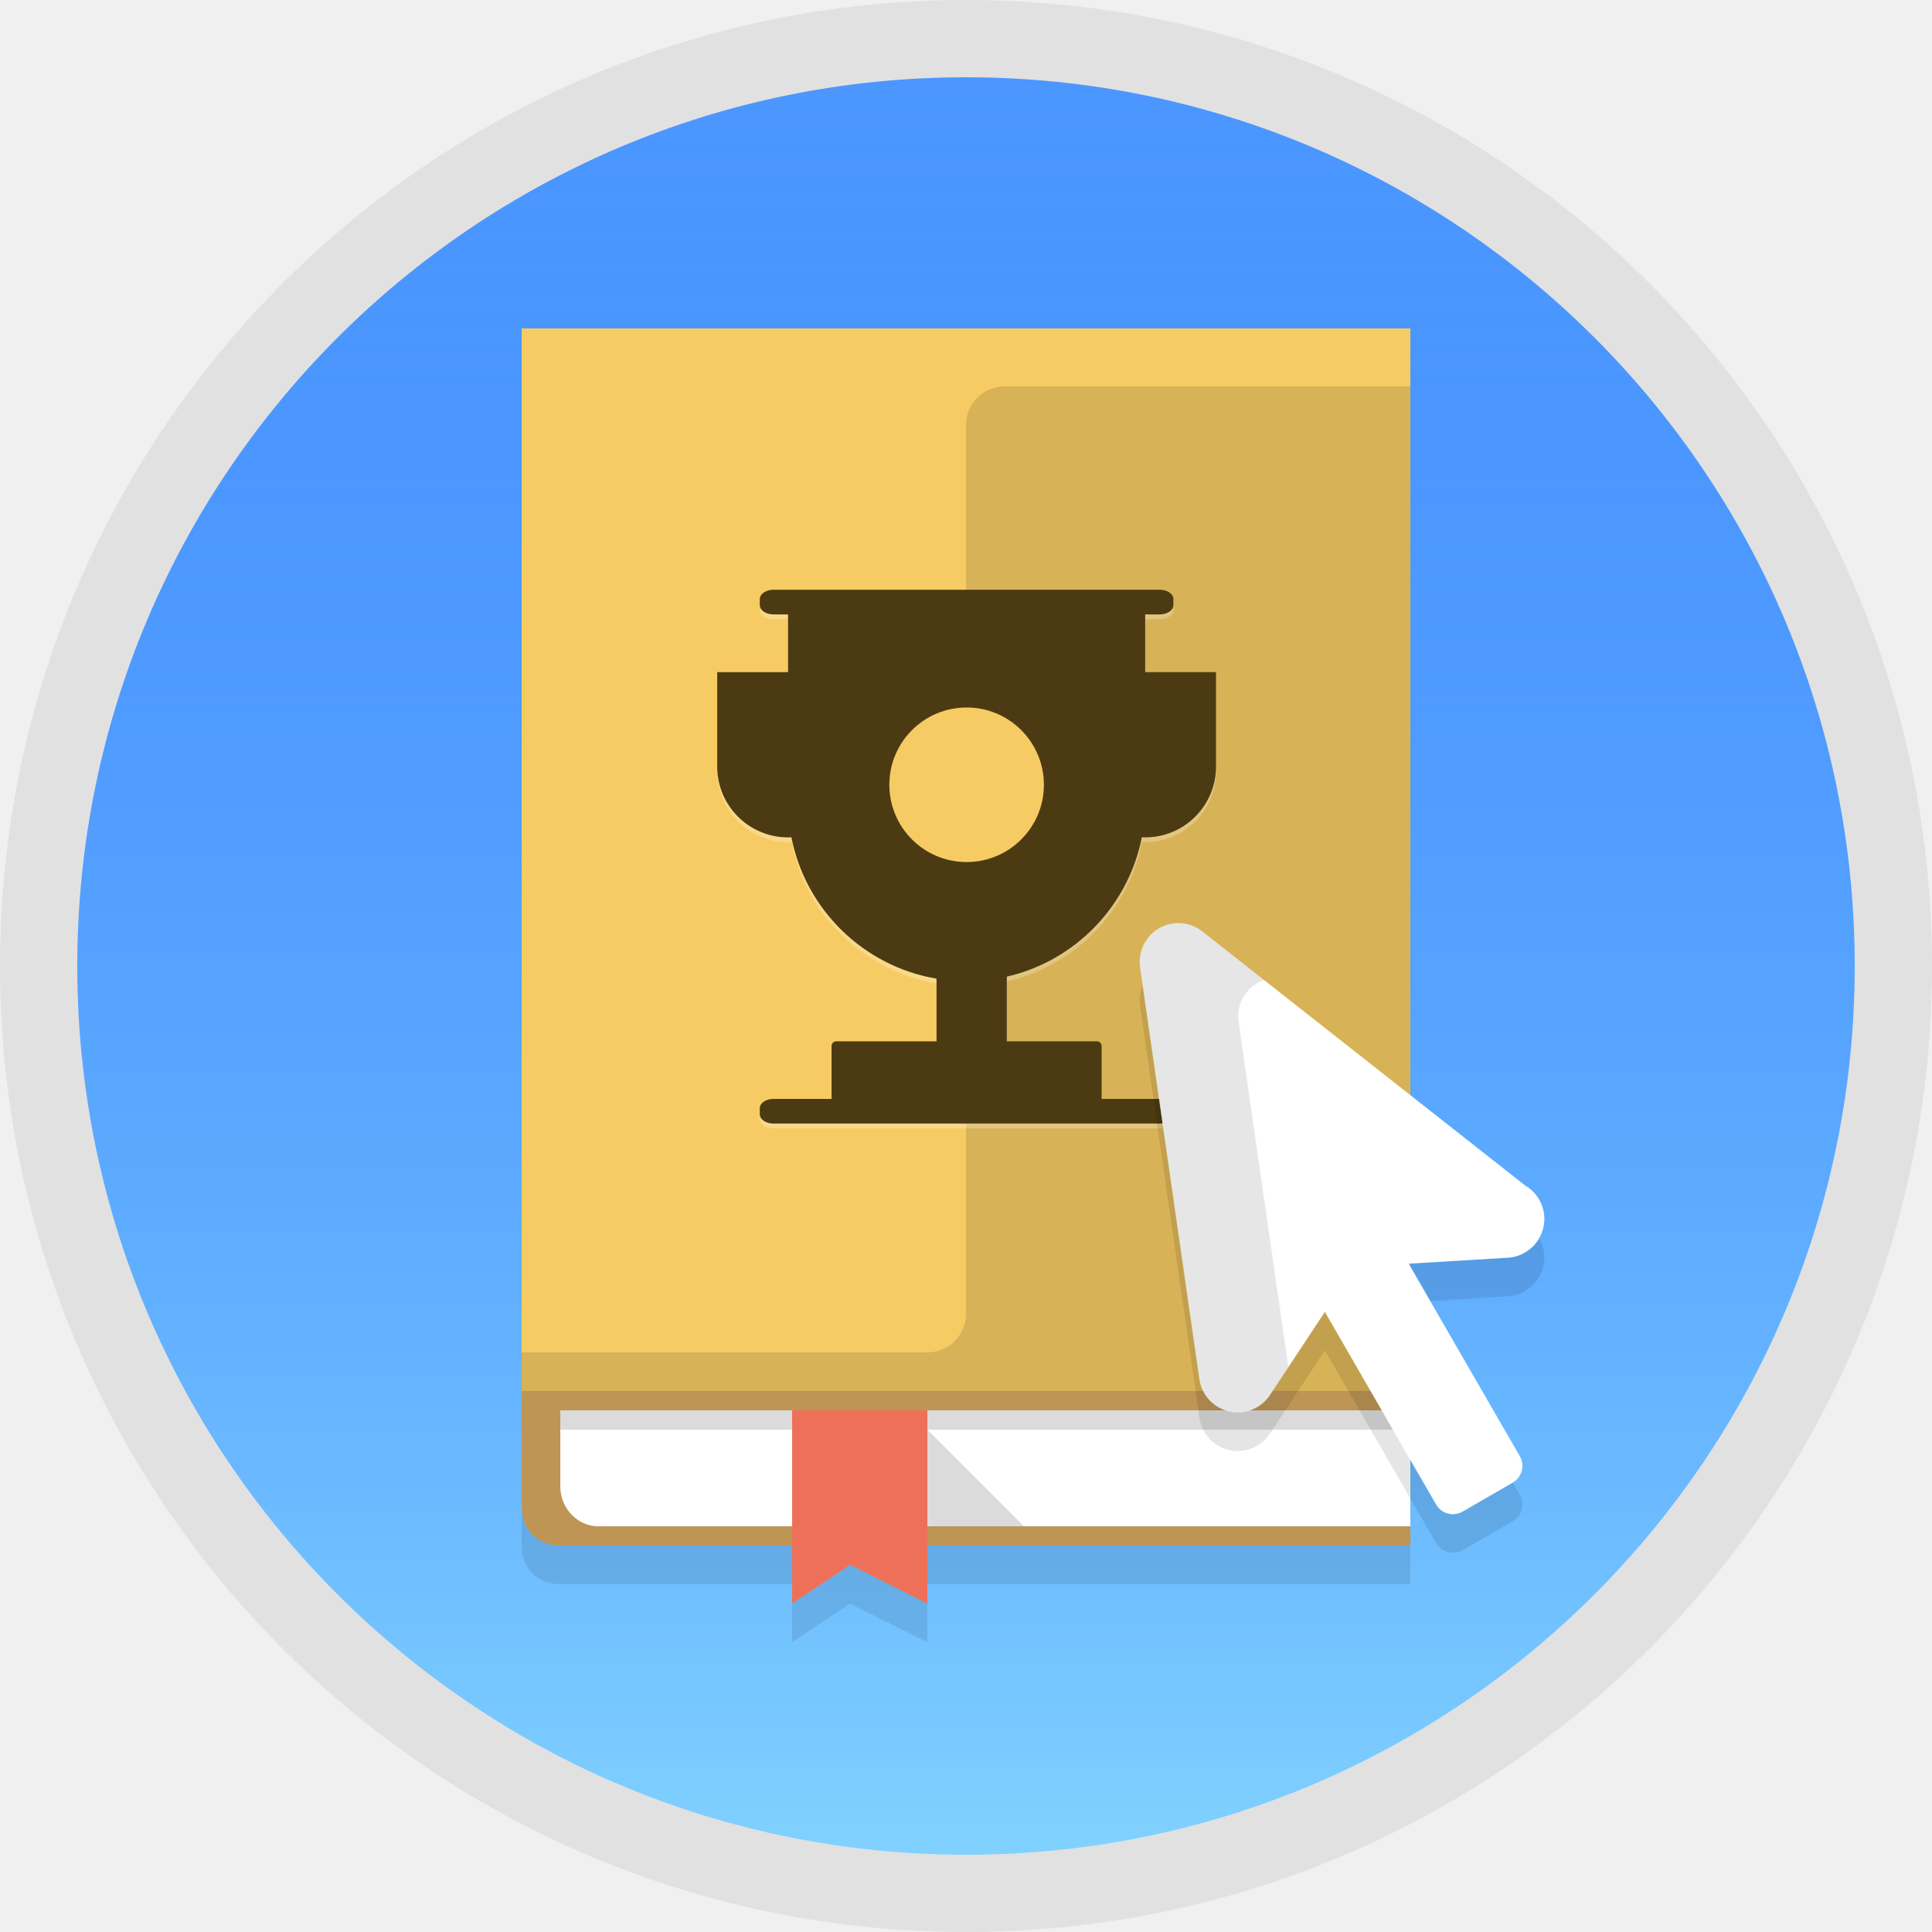
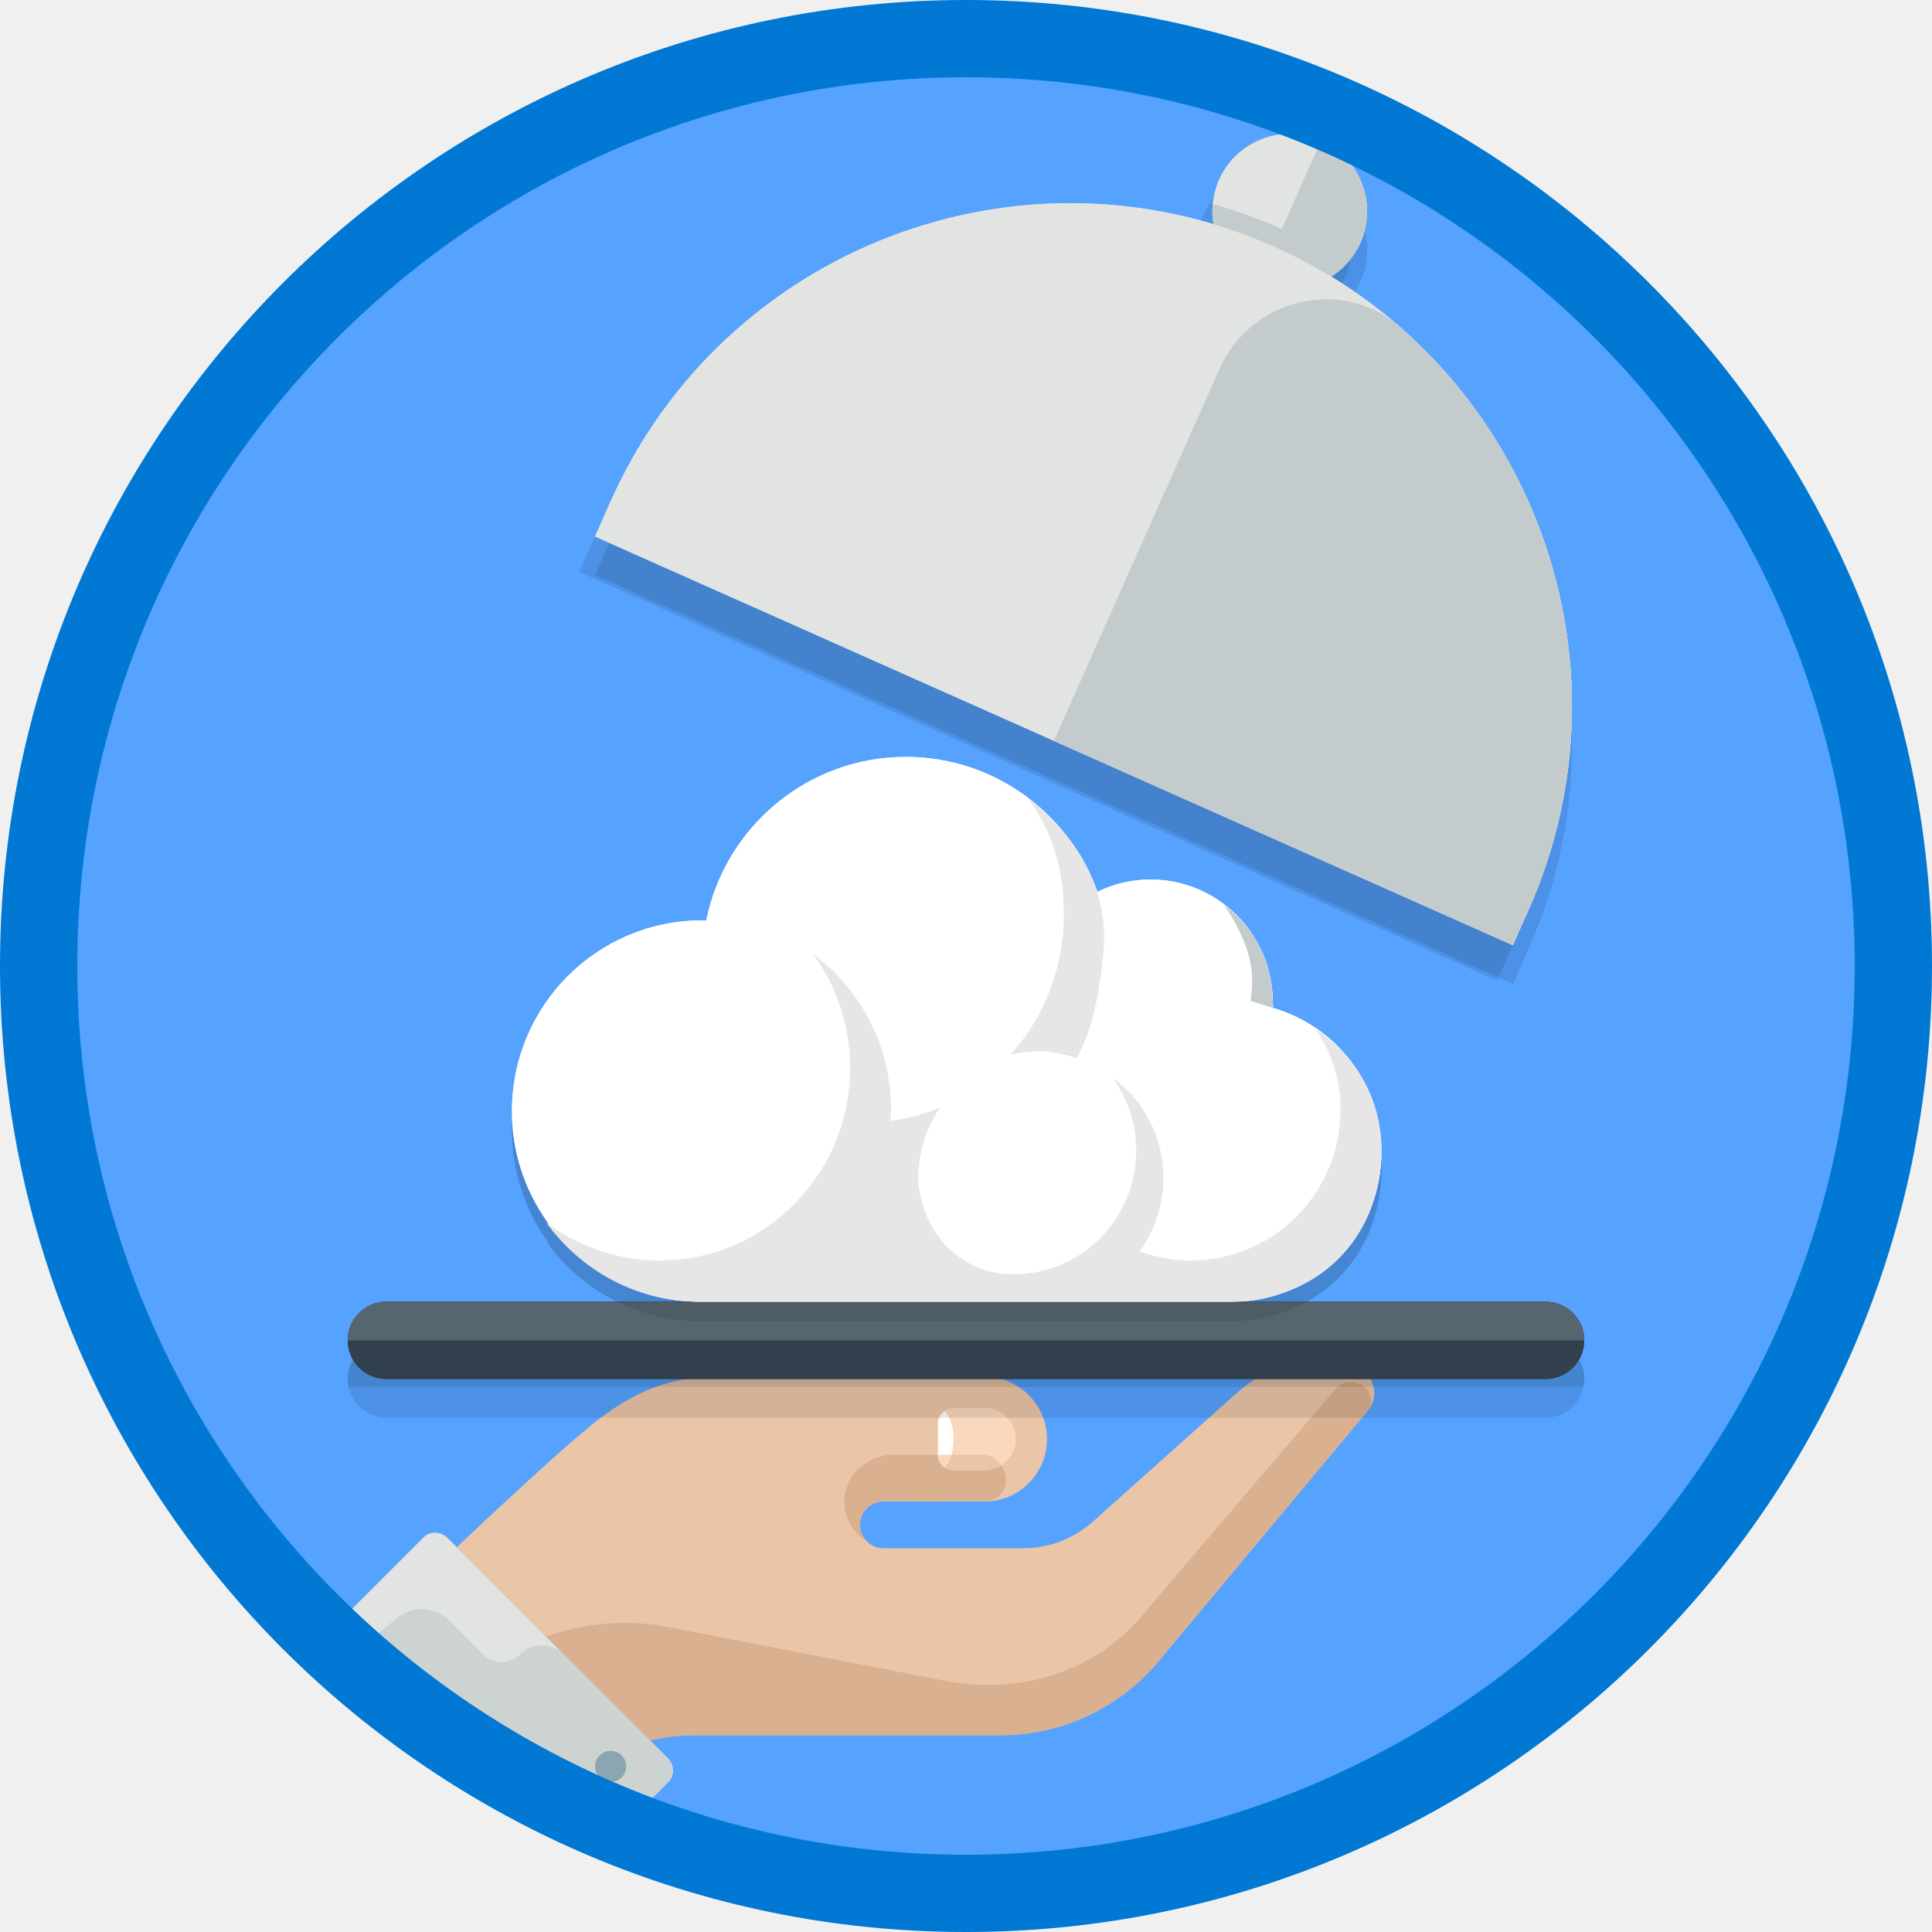
<svg xmlns="http://www.w3.org/2000/svg" xmlns:xlink="http://www.w3.org/1999/xlink" width="100px" height="100px" viewBox="0 0 100 100" version="1.1">
  <defs>
-     <linearGradient x1="50%" y1="100%" x2="50%" y2="3.061617e-15%" id="linearGradient-1">
-       <stop stop-color="#FFFFFF" stop-opacity="0.738" offset="0%" />
-       <stop stop-color="#000000" stop-opacity="0.151" offset="100%" />
-     </linearGradient>
-     <rect id="path-2" x="0" y="0" width="96" height="96" rx="48" />
-     <filter x="-8.3%" y="-5.9%" width="116.7%" height="111.8%" filterUnits="objectBoundingBox" id="filter-4">
+     <rect id="path-1" x="0" y="0" width="96" height="96" rx="48" />
+     <filter x="-6.2%" y="-100.0%" width="112.5%" height="300.0%" filterUnits="objectBoundingBox" id="filter-3">
      <feOffset dx="0" dy="2" in="SourceAlpha" result="shadowOffsetOuter1" />
+       <feColorMatrix values="0 0 0 0 0   0 0 0 0 0   0 0 0 0 0  0 0 0 0.099 0" type="matrix" in="shadowOffsetOuter1" result="shadowMatrixOuter1" />
+       <feMerge>
+         <feMergeNode in="shadowMatrixOuter1" />
+         <feMergeNode in="SourceGraphic" />
+       </feMerge>
+     </filter>
+     <filter x="-5.6%" y="-8.9%" width="111.1%" height="120.6%" filterUnits="objectBoundingBox" id="filter-4">
+       <feOffset dx="0" dy="1" in="SourceAlpha" result="shadowOffsetOuter1" />
      <feColorMatrix values="0 0 0 0 0   0 0 0 0 0   0 0 0 0 0  0 0 0 0.096 0" type="matrix" in="shadowOffsetOuter1" result="shadowMatrixOuter1" />
      <feMerge>
        <feMergeNode in="shadowMatrixOuter1" />
        <feMergeNode in="SourceGraphic" />
      </feMerge>
    </filter>
-     <path d="M3.789,1.332 L3.034,1.332 C2.643,1.332 2.326,1.116 2.326,0.849 L2.326,0.816 L2.326,0.539 C2.326,0.272 2.643,0.056 3.034,0.056 L22.511,0.056 L23.03,0.056 C23.42,0.056 23.736,0.272 23.736,0.539 L23.736,0.849 C23.736,1.116 23.42,1.332 23.03,1.332 L22.275,1.332 L22.275,4.319 L25.941,4.319 L25.941,9.208 C25.941,11.232 24.3,12.873 22.275,12.873 C22.217,12.873 22.158,12.872 22.101,12.869 C21.398,16.438 18.641,19.269 15.113,20.081 L15.113,23.428 L19.776,23.428 C19.911,23.428 20.022,23.538 20.022,23.675 L20.022,26.409 L22.511,26.409 L23.03,26.409 C23.42,26.409 23.736,26.626 23.736,26.893 L23.736,27.202 C23.736,27.47 23.42,27.686 23.03,27.686 L3.034,27.686 C2.643,27.686 2.326,27.47 2.326,27.202 L2.326,27.17 L2.326,26.893 C2.326,26.626 2.643,26.409 3.034,26.409 L6.041,26.409 L6.041,23.675 C6.041,23.538 6.152,23.428 6.288,23.428 L11.474,23.428 L11.474,20.185 C7.696,19.544 4.7,16.613 3.963,12.869 C3.905,12.872 3.847,12.873 3.789,12.873 C1.764,12.873 0.122,11.232 0.122,9.208 L0.122,4.319 L3.789,4.319 L3.789,1.332 Z" id="path-5" />
-     <filter x="-0.5%" y="-0.5%" width="101.0%" height="101.8%" filterUnits="objectBoundingBox" id="filter-6">
-       <feOffset dx="0" dy="0.25" in="SourceAlpha" result="shadowOffsetOuter1" />
-       <feColorMatrix values="0 0 0 0 1   0 0 0 0 1   0 0 0 0 1  0 0 0 0.249 0" type="matrix" in="shadowOffsetOuter1" />
-     </filter>
-     <filter x="-13.3%" y="-11.1%" width="126.7%" height="122.2%" filterUnits="objectBoundingBox" id="filter-7">
+     <filter x="-7.4%" y="-11.8%" width="114.8%" height="123.5%" filterUnits="objectBoundingBox" id="filter-5">
      <feOffset dx="0" dy="2" in="SourceAlpha" result="shadowOffsetOuter1" />
      <feColorMatrix values="0 0 0 0 0   0 0 0 0 0   0 0 0 0 0  0 0 0 0.103 0" type="matrix" in="shadowOffsetOuter1" result="shadowMatrixOuter1" />
      <feMerge>
        <feMergeNode in="shadowMatrixOuter1" />
        <feMergeNode in="SourceGraphic" />
      </feMerge>
    </filter>
-     <path d="M24.748,24.446 L16.847,4.693 C16.544,3.934 15.807,3.436 14.99,3.436 C14.173,3.436 13.436,3.934 13.133,4.693 L5.133,24.693 C4.825,25.464 5.025,26.345 5.635,26.908 C6.248,27.471 7.141,27.595 7.884,27.225 L14.99,23.672 L22.095,27.225 C22.38,27.367 22.685,27.436 22.99,27.436 C22.997,27.435 23.004,27.435 23.009,27.436 C24.115,27.436 25.009,26.54 25.009,25.436 C25.009,25.076 24.915,24.738 24.748,24.446" id="path-8" />
-     <filter x="-12.5%" y="-10.4%" width="125.0%" height="120.8%" filterUnits="objectBoundingBox" id="filter-9">
-       <feOffset dx="3" dy="5" in="SourceAlpha" result="shadowOffsetInner1" />
-       <feComposite in="shadowOffsetInner1" in2="SourceAlpha" operator="arithmetic" k2="-1" k3="1" result="shadowInnerInner1" />
-       <feColorMatrix values="0 0 0 0 0   0 0 0 0 0   0 0 0 0 0  0 0 0 0.098 0" type="matrix" in="shadowInnerInner1" />
+     <filter x="-6.2%" y="-100.0%" width="112.5%" height="300.0%" filterUnits="objectBoundingBox" id="filter-6">
+       <feOffset dx="0" dy="2" in="SourceAlpha" result="shadowOffsetOuter1" />
+       <feColorMatrix values="0 0 0 0 0   0 0 0 0 0   0 0 0 0 0  0 0 0 0.099 0" type="matrix" in="shadowOffsetOuter1" result="shadowMatrixOuter1" />
+       <feMerge>
+         <feMergeNode in="shadowMatrixOuter1" />
+         <feMergeNode in="SourceGraphic" />
+       </feMerge>
+     </filter>
+     <filter x="-5.6%" y="-8.9%" width="111.1%" height="120.6%" filterUnits="objectBoundingBox" id="filter-7">
+       <feOffset dx="0" dy="1" in="SourceAlpha" result="shadowOffsetOuter1" />
+       <feColorMatrix values="0 0 0 0 0   0 0 0 0 0   0 0 0 0 0  0 0 0 0.096 0" type="matrix" in="shadowOffsetOuter1" result="shadowMatrixOuter1" />
+       <feMerge>
+         <feMergeNode in="shadowMatrixOuter1" />
+         <feMergeNode in="SourceGraphic" />
+       </feMerge>
+     </filter>
+     <filter x="-7.4%" y="-11.8%" width="114.8%" height="123.5%" filterUnits="objectBoundingBox" id="filter-8">
+       <feOffset dx="0" dy="2" in="SourceAlpha" result="shadowOffsetOuter1" />
+       <feColorMatrix values="0 0 0 0 0   0 0 0 0 0   0 0 0 0 0  0 0 0 0.103 0" type="matrix" in="shadowOffsetOuter1" result="shadowMatrixOuter1" />
+       <feMerge>
+         <feMergeNode in="shadowMatrixOuter1" />
+         <feMergeNode in="SourceGraphic" />
+       </feMerge>
    </filter>
  </defs>
  <g id="Badges" stroke="none" stroke-width="1" fill="none" fill-rule="evenodd">
-     <g id="Special-Badges" transform="translate(-50, -860)">
-       <g id="Special-Badges/generic-badge" transform="translate(50, 860)">
+     <g id="M365-Fundamentals-1" transform="translate(-50, -460)">
+       <g id="M365-Fundamentals/selecting-a-cloud-service" transform="translate(50, 460)">
        <g id="Mask" transform="translate(2, 2)">
-           <mask id="mask-3" fill="white">
-             <use xlink:href="#path-2" />
+           <mask id="mask-2" fill="white">
+             <use xlink:href="#path-1" />
          </mask>
-           <g id="BG">
-             <use fill="#55A2FF" xlink:href="#path-2" />
-             <use fill-opacity="0.75" fill="url(#linearGradient-1)" style="mix-blend-mode: overlay;" xlink:href="#path-2" />
+           <use id="BG" fill="#55A2FF" xlink:href="#path-1" />
+           <g id="Group-8" mask="url(#mask-2)">
+             <g transform="translate(15.50465, 68.45562)">
+               <path d="M12.901,25.965 C12.57,26.295 12.016,26.277 11.662,25.923 L0.278,14.539 C-0.076,14.185 -0.094,13.631 0.236,13.3 L4.427,9.11 C4.757,8.779 5.312,8.798 5.665,9.151 L17.05,20.536 C17.403,20.889 17.422,21.444 17.091,21.774 L12.901,25.965 Z" id="Fill-187" fill="#E1E4E1" />
+               <path d="M17.091,21.774 C17.422,21.444 17.403,20.889 17.05,20.536 L11.692,15.178 C11.062,14.548 10.04,14.548 9.41,15.178 C8.882,15.706 8.025,15.706 7.498,15.178 L5.736,13.416 C5.008,12.688 3.846,12.632 3.051,13.286 L0.863,15.086 C0.89,15.138 0.911,15.172 0.928,15.19 L11.662,25.923 C12.016,26.277 12.57,26.295 12.901,25.965 L17.091,21.774 Z" id="Fill-188" fill="#CDD3D1" />
+               <path d="M14.907,20.974 C14.907,21.419 14.546,21.781 14.1,21.781 C13.655,21.781 13.294,21.419 13.294,20.974 C13.294,20.529 13.655,20.167 14.1,20.167 C14.546,20.167 14.907,20.529 14.907,20.974" id="Fill-189" fill="#8BA6B1" />
+               <path d="M52.577,0.248 C50.466,-0.355 48.193,0.159 46.547,1.611 L39.028,8.333 C38.044,9.201 36.777,9.68 35.464,9.68 L28.218,9.68 C27.55,9.68 27.008,9.138 27.008,8.47 C27.008,7.802 27.55,7.26 28.218,7.26 C28.218,7.26 33.271,7.26 33.461,7.26 C35.243,7.26 36.688,5.815 36.688,4.033 C36.688,2.251 35.243,0.807 33.461,0.807 C33.271,0.807 26.68,0.807 24.588,0.807 C23.408,0.807 20.754,0.807 19.494,0.807 C16.929,0.807 15.03,1.766 13.17,3.253 C11.516,4.576 7.847,8.01 6.138,9.624 L16.148,19.634 C16.816,19.472 17.587,19.361 18.466,19.361 L34.268,19.361 C37.348,19.361 40.279,18.032 42.308,15.715 L53.246,2.622 C53.976,1.828 53.613,0.544 52.577,0.248" id="Fill-190" fill="#EAC5A7" />
+               <path d="M27.351,9.312 C27.139,9.094 27.008,8.798 27.008,8.47 C27.008,7.802 27.55,7.26 28.218,7.26 C28.218,7.26 29.667,7.266 31.04,7.272 C31.04,7.268 33.461,7.26 33.461,7.26 C33.573,7.253 33.867,7.21 33.99,7.14 C35.067,6.524 34.535,4.84 33.293,4.84 L28.753,4.84 C27.461,4.84 26.3,5.794 26.207,7.082 C26.14,8.025 26.616,8.856 27.351,9.312" id="Fill-191" fill="#D9B090" />
+               <path d="M31.041,4.84 L31.041,3.227 C31.041,2.782 31.403,2.42 31.848,2.42 L33.461,2.42 C34.353,2.42 35.075,3.142 35.075,4.033 C35.075,4.925 34.353,5.647 33.461,5.647 L31.848,5.647 C31.403,5.647 31.041,5.285 31.041,4.84" id="Fill-192" fill="#F9D8BE" />
+               <path d="M31.848,5.647 L33.461,5.647 C33.782,5.647 34.078,5.551 34.329,5.39 C34.109,5.07 33.75,4.84 33.293,4.84 L31.041,4.84 C31.041,5.285 31.403,5.647 31.848,5.647" id="Fill-193" fill="#EAC5A7" />
+               <path d="M31.848,4.033 C31.848,3.391 31.659,2.842 31.388,2.582 C31.183,2.728 31.041,2.956 31.041,3.227 L31.041,4.84 C31.041,5.11 31.183,5.339 31.388,5.485 C31.659,5.225 31.848,4.676 31.848,4.033" id="Fill-194" fill="#FFFFFE" />
+               <path d="M31.388,5.485 C31.534,5.345 31.653,5.117 31.734,4.84 L31.041,4.84 C31.041,5.11 31.183,5.339 31.388,5.485" id="Fill-195" fill="#F9D8BE" />
+               <path d="M51.582,1.478 L41.502,13.295 C41.332,13.489 41.157,13.675 40.976,13.854 C38.497,16.304 34.878,17.216 31.456,16.552 L17.102,13.766 C14.97,13.352 12.785,13.535 10.767,14.253 L16.148,19.634 C16.816,19.472 17.587,19.361 18.466,19.361 L34.268,19.361 C37.348,19.361 40.279,18.032 42.308,15.715 L53.246,2.622 C53.382,2.473 53.444,2.297 53.455,2.108 C53.509,1.133 52.197,0.718 51.582,1.478" id="Fill-196" fill="#D9B090" />
+             </g>
          </g>
-           <g id="Book-1" filter="url(#filter-4)" mask="url(#mask-3)">
-             <g transform="translate(24, 14)" id="Book">
-               <g transform="translate(0.167481, 0.387536)">
-                 <path d="M0.833,55.612 L0.833,61.612 C0.84,62.807 1.671,63.615 2.833,63.612 L46.833,63.612 L46.833,55.612 L0.833,55.612 Z" id="Shape" fill="#BE9555" fill-rule="nonzero" />
-                 <path d="M2.833,56.612 L2.833,60.612 C2.867,61.718 3.753,62.615 4.788,62.612 L46.833,62.612 L46.833,56.612 L2.833,56.612 Z" id="Shape" fill="#FFFFFF" fill-rule="nonzero" />
-                 <polygon id="Shape" fill="#4F4D52" fill-rule="nonzero" opacity="0.2" points="2.833 56.612 2.833 57.612 46.833 57.612 46.833 56.612" />
-                 <polygon id="Shape" fill="#4F4D52" fill-rule="nonzero" opacity="0.2" points="20.833 56.612 26.833 62.612 20.833 62.612" />
-                 <polygon id="Shape" fill="#EF6F59" fill-rule="nonzero" points="21.833 66.612 17.833 64.612 14.833 66.612 14.833 56.612 21.833 56.612" />
-                 <polygon id="Shape" fill="#F7CB64" fill-rule="nonzero" points="46.833 55.612 0.833 55.612 0.833 0.612 46.833 0.612" />
-                 <path d="M23.833,51.612 C23.833,52.716 22.938,53.612 21.833,53.612 L0.833,53.612 L0.833,55.612 L46.833,55.612 L46.833,3.612 L25.833,3.612 C24.727,3.612 23.833,4.507 23.833,5.612 L23.833,51.612 Z" id="Fill-361" fill-opacity="0.127" fill="#000000" />
+           <g id="Group-4" mask="url(#mask-2)">
+             <g transform="translate(16, -6)">
+               <g id="Lower" filter="url(#filter-3)" transform="translate(0, 71.37806)">
+                 <path d="M62,0 L2,0 C0.896,0 0,0.895 0,2 C0,3.103 0.896,4 2,4 L62,4 C63.104,4 64,3.103 64,2 C64,0.895 63.104,0 62,0" id="Fill-201" fill="#30404D" />
+                 <path d="M62,0 L2,0 C0.896,0 0,0.895 0,2 L64,2 C64,0.895 63.104,0 62,0" id="Fill-204" fill="#546670" />
+               </g>
+               <g id="Cloud" filter="url(#filter-4)" transform="translate(8.5, 43.17806)">
+                 <path d="M10.054,8.471 C11.027,3.639 15.285,0 20.391,0 C24.955,0 28.831,2.912 30.299,6.981 C31.132,6.578 32.061,6.345 33.047,6.345 C36.542,6.345 39.375,9.185 39.375,12.69 C39.375,12.79 39.364,12.887 39.36,12.985 C42.613,13.903 45,16.891 45,20.445 C45,24.728 41.537,28.2 37.266,28.2 L9.844,28.2 C4.407,28.2 0,23.781 0,18.33 C0,12.879 4.407,8.46 9.844,8.46 C9.915,8.46 9.984,8.469 10.054,8.471 Z" id="Fill-11" fill="#FFFFFF" />
+                 <path d="M39.42,13.007 C39.423,12.908 39.356,12.615 39.356,12.516 C39.356,10.414 38.308,8.794 36.856,7.647 C37.551,8.688 38.31,10.118 38.31,11.503 C38.31,11.996 38.265,12.279 38.242,12.641 C38.703,12.751 38.959,12.866 39.42,13.007 Z" id="Fill-12" fill="#C4CBCD" />
+                 <path d="M36.999,28.2 C41.758,28.2 44.846,24.907 44.995,20.651 C45.094,17.825 43.727,15.524 41.584,14.068 C42.651,15.669 43.132,17.483 42.765,19.626 C42.252,22.622 39.977,25.086 37.056,25.821 C35.424,26.232 33.861,26.098 32.477,25.588 C33.255,24.525 33.72,23.214 33.72,21.791 C33.72,19.657 32.683,17.772 31.096,16.607 C32.053,17.937 32.524,19.647 32.216,21.477 C31.773,24.111 29.673,26.233 27.066,26.681 C26.525,26.774 25.994,26.796 25.481,26.757 C23.469,26.602 21.81,25.11 21.251,23.152 C21.12,22.692 21.029,22.221 21.029,21.791 C21.029,21.532 21.048,21.278 21.079,21.028 C21.203,19.97 21.58,18.991 22.151,18.156 C21.34,18.485 20.484,18.722 19.589,18.841 C19.601,18.638 19.619,18.436 19.619,18.23 C19.619,14.931 18.027,12.015 15.583,10.2 C17.062,12.233 17.81,14.841 17.387,17.641 C16.748,21.883 13.366,25.299 9.167,25.945 C6.395,26.372 3.812,25.616 1.8,24.123 C3.597,26.591 6.483,28.2 9.749,28.2 L27.374,28.2 L36.999,28.2 Z" id="Fill-13" fill="#E6E6E6" />
+                 <path d="M29.223,15.6 C30.093,14.035 30.404,12.144 30.6,10.284 C30.967,6.796 29.175,4.06 26.703,2.124 C27.98,3.897 28.565,5.772 28.565,8.161 C28.565,10.972 27.511,13.519 25.8,15.415 C26.253,15.303 26.723,15.238 27.209,15.238 C27.915,15.238 28.592,15.369 29.223,15.6 Z" id="Fill-14" fill="#E6E6E6" />
+               </g>
+               <g id="Top" filter="url(#filter-5)" transform="translate(43.46649, 26.81232) rotate(24) translate(-43.46649, -26.81232) translate(16.46649, 9.81232)">
+                 <path d="M31,4 C31,6.209 29.209,8 27,8 C24.791,8 23,6.209 23,4 C23,1.791 24.791,0 27,0 C29.209,0 31,1.791 31,4" id="Fill-198" fill="#C4CBCD" />
+                 <path d="M26.999,4.999 C28.281,4.999 29.54,5.096 30.773,5.276 C30.909,4.873 31,4.449 31,4 C31,1.791 29.209,8.52651283e-13 27,8.52651283e-13 C24.791,8.52651283e-13 23,1.791 23,4 C23,4.449 23.091,4.873 23.227,5.276 C24.459,5.096 25.718,4.999 26.999,4.999" id="Fill-199" fill="#E1E4E1" />
+                 <path d="M31,4 C31,1.791 29.209,0 27,0 L27,8 C29.209,8 31,6.209 31,4" id="Fill-200" fill="#C4CBCD" />
+                 <path d="M53,32 C53,31.998 52.999,31.995 52.999,31.993 C52.995,17.66 41.333,6 26.999,6 C12.662,6 0.998,17.664 0.998,32.001 C0.998,33.105 0.997,34 1,34 L53,34 C53.003,34 53,32.276 53,32" id="Fill-202" fill="#E1E4E1" />
+                 <path d="M27,12.919 L27,34 L53,34 C53.003,34 53,32.276 53,32 C53,31.998 52.999,31.995 52.999,31.993 C52.996,20.319 45.259,10.418 34.643,7.146 C30.836,5.973 27,8.935 27,12.919" id="Fill-203" fill="#C4CBCD" />
              </g>
            </g>
          </g>
-           <g id="Trophey" mask="url(#mask-3)">
-             <g transform="translate(35, 28.46969)">
-               <g id="Combined-Shape" fill="none">
-                 <use fill="black" fill-opacity="1" filter="url(#filter-6)" xlink:href="#path-5" />
-                 <use fill="#4C3B12" fill-rule="evenodd" xlink:href="#path-5" />
-               </g>
-               <circle id="Oval" fill="#F7CB64" fill-rule="evenodd" cx="13.032" cy="10.15" r="4" />
+           <g id="Lower" filter="url(#filter-6)" mask="url(#mask-2)">
+             <g transform="translate(16, 65.37806)">
+               <path d="M62,0 L2,0 C0.896,0 0,0.895 0,2 C0,3.103 0.896,4 2,4 L62,4 C63.104,4 64,3.103 64,2 C64,0.895 63.104,0 62,0" id="Fill-201" fill="#30404D" />
+               <path d="M62,0 L2,0 C0.896,0 0,0.895 0,2 L64,2 C64,0.895 63.104,0 62,0" id="Fill-204" fill="#546670" />
            </g>
          </g>
-           <g id="Group-8" filter="url(#filter-7)" mask="url(#mask-3)">
-             <g transform="translate(49, 41)">
-               <rect id="Rectangle" fill="#FFFFFF" fill-rule="evenodd" transform="translate(20, 24.09644) rotate(-30) translate(-20, -24.09644) " x="17.5" y="12.096" width="5" height="24" rx="1" />
-               <g id="Fill-188" fill="none" transform="translate(15, 15.43619) rotate(-30) translate(-15, -15.43619) ">
-                 <use fill="#FFFFFF" fill-rule="evenodd" xlink:href="#path-8" />
-                 <use fill="black" fill-opacity="1" filter="url(#filter-9)" xlink:href="#path-8" />
-               </g>
+           <g id="Cloud" filter="url(#filter-7)" mask="url(#mask-2)">
+             <g transform="translate(24.5, 37.17806)">
+               <path d="M10.054,8.471 C11.027,3.639 15.285,0 20.391,0 C24.955,0 28.831,2.912 30.299,6.981 C31.132,6.578 32.061,6.345 33.047,6.345 C36.542,6.345 39.375,9.185 39.375,12.69 C39.375,12.79 39.364,12.887 39.36,12.985 C42.613,13.903 45,16.891 45,20.445 C45,24.728 41.537,28.2 37.266,28.2 L9.844,28.2 C4.407,28.2 0,23.781 0,18.33 C0,12.879 4.407,8.46 9.844,8.46 C9.915,8.46 9.984,8.469 10.054,8.471 Z" id="Fill-11" fill="#FFFFFF" />
+               <path d="M39.42,13.007 C39.423,12.908 39.356,12.615 39.356,12.516 C39.356,10.414 38.308,8.794 36.856,7.647 C37.551,8.688 38.31,10.118 38.31,11.503 C38.31,11.996 38.265,12.279 38.242,12.641 C38.703,12.751 38.959,12.866 39.42,13.007 Z" id="Fill-12" fill="#C4CBCD" />
+               <path d="M36.999,28.2 C41.758,28.2 44.846,24.907 44.995,20.651 C45.094,17.825 43.727,15.524 41.584,14.068 C42.651,15.669 43.132,17.483 42.765,19.626 C42.252,22.622 39.977,25.086 37.056,25.821 C35.424,26.232 33.861,26.098 32.477,25.588 C33.255,24.525 33.72,23.214 33.72,21.791 C33.72,19.657 32.683,17.772 31.096,16.607 C32.053,17.937 32.524,19.647 32.216,21.477 C31.773,24.111 29.673,26.233 27.066,26.681 C26.525,26.774 25.994,26.796 25.481,26.757 C23.469,26.602 21.81,25.11 21.251,23.152 C21.12,22.692 21.029,22.221 21.029,21.791 C21.029,21.532 21.048,21.278 21.079,21.028 C21.203,19.97 21.58,18.991 22.151,18.156 C21.34,18.485 20.484,18.722 19.589,18.841 C19.601,18.638 19.619,18.436 19.619,18.23 C19.619,14.931 18.027,12.015 15.583,10.2 C17.062,12.233 17.81,14.841 17.387,17.641 C16.748,21.883 13.366,25.299 9.167,25.945 C6.395,26.372 3.812,25.616 1.8,24.123 C3.597,26.591 6.483,28.2 9.749,28.2 L27.374,28.2 L36.999,28.2 Z" id="Fill-13" fill="#E6E6E6" />
+               <path d="M29.223,15.6 C30.093,14.035 30.404,12.144 30.6,10.284 C30.967,6.796 29.175,4.06 26.703,2.124 C27.98,3.897 28.565,5.772 28.565,8.161 C28.565,10.972 27.511,13.519 25.8,15.415 C26.253,15.303 26.723,15.238 27.209,15.238 C27.915,15.238 28.592,15.369 29.223,15.6 Z" id="Fill-14" fill="#E6E6E6" />
+             </g>
+           </g>
+           <g id="Top" filter="url(#filter-8)" mask="url(#mask-2)">
+             <g transform="translate(59.46649, 20.81232) rotate(24) translate(-59.46649, -20.81232) translate(32.46649, 3.81232)">
+               <path d="M31,4 C31,6.209 29.209,8 27,8 C24.791,8 23,6.209 23,4 C23,1.791 24.791,0 27,0 C29.209,0 31,1.791 31,4" id="Fill-198" fill="#C4CBCD" />
+               <path d="M26.999,4.999 C28.281,4.999 29.54,5.096 30.773,5.276 C30.909,4.873 31,4.449 31,4 C31,1.791 29.209,8.52651283e-13 27,8.52651283e-13 C24.791,8.52651283e-13 23,1.791 23,4 C23,4.449 23.091,4.873 23.227,5.276 C24.459,5.096 25.718,4.999 26.999,4.999" id="Fill-199" fill="#E1E4E1" />
+               <path d="M31,4 C31,1.791 29.209,0 27,0 L27,8 C29.209,8 31,6.209 31,4" id="Fill-200" fill="#C4CBCD" />
+               <path d="M53,32 C53,31.998 52.999,31.995 52.999,31.993 C52.995,17.66 41.333,6 26.999,6 C12.662,6 0.998,17.664 0.998,32.001 C0.998,33.105 0.997,34 1,34 L53,34 C53.003,34 53,32.276 53,32" id="Fill-202" fill="#E1E4E1" />
+               <path d="M27,12.919 L27,34 L53,34 C53.003,34 53,32.276 53,32 C53,31.998 52.999,31.995 52.999,31.993 C52.996,20.319 45.259,10.418 34.643,7.146 C30.836,5.973 27,8.935 27,12.919" id="Fill-203" fill="#C4CBCD" />
            </g>
          </g>
        </g>
-         <rect id="Azure-Border" stroke="#E1E1E1" stroke-width="4" x="2" y="2" width="96" height="96" rx="48" />
+         <g id="Azure-Border" stroke="#0078D4" stroke-width="4">
+           <rect x="2" y="2" width="96" height="96" rx="48" />
+         </g>
      </g>
    </g>
  </g>
</svg>
